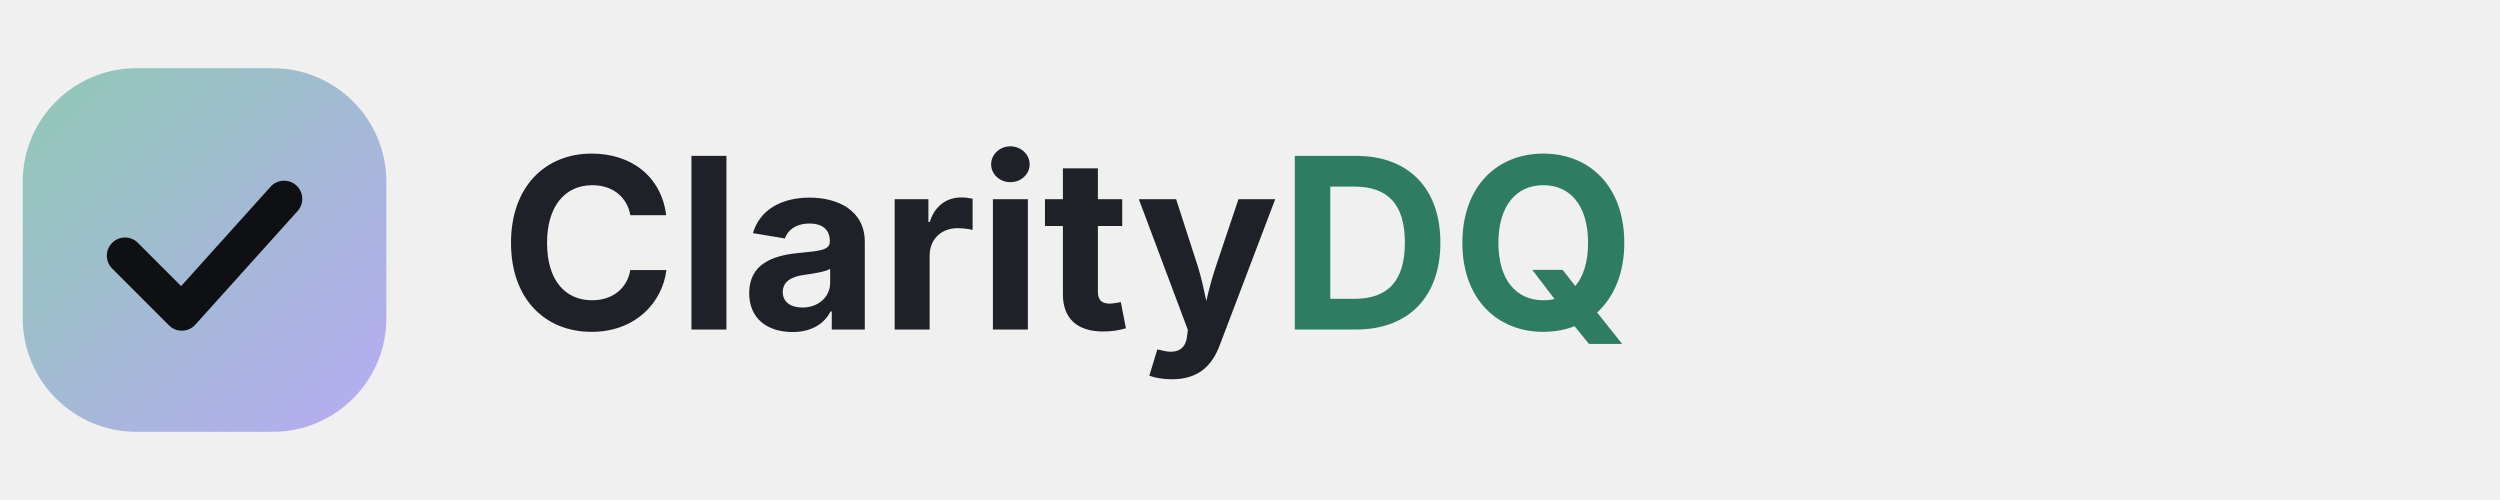
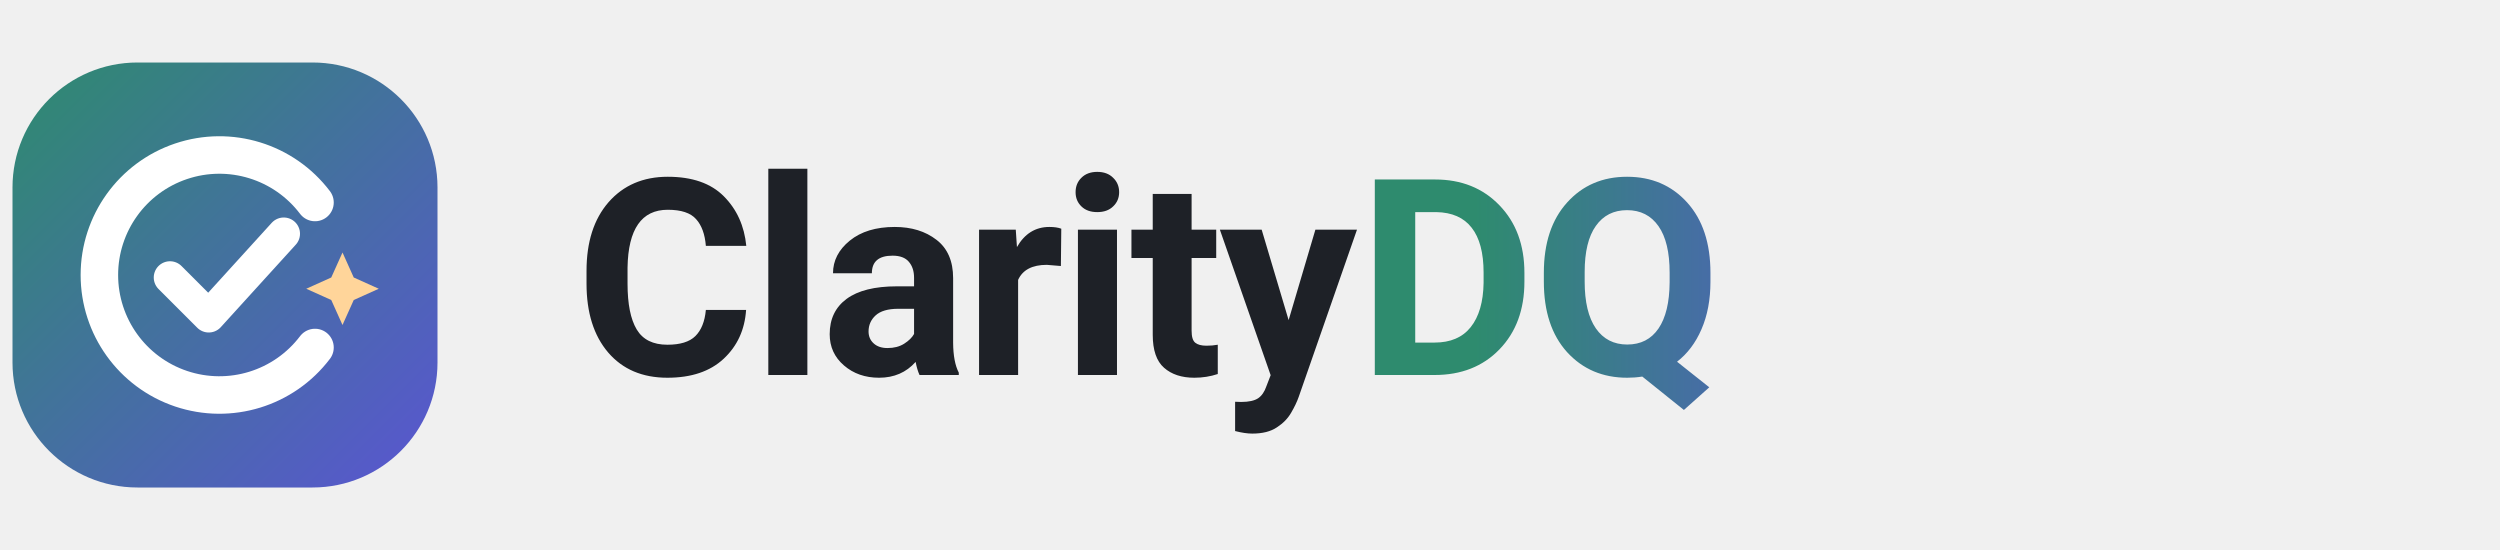
- <svg xmlns="http://www.w3.org/2000/svg" width="220" height="44" viewBox="0 0 220 44">
+ <svg xmlns="http://www.w3.org/2000/svg" width="200" height="44" viewBox="0 0 200 44">
  <defs>
-     <linearGradient id="g" x1="0" y1="0" x2="1" y2="1">
-       <stop offset="0" stop-color="#8FC9B4" />
-       <stop offset="1" stop-color="#B7ABF4" />
+     <linearGradient id="cdq-tile" x1="0" y1="0" x2="1" y2="1">
+       <stop offset="0" stop-color="#2E8B6E" />
+       <stop offset="1" stop-color="#5A55D2" />
+     </linearGradient>
+     <linearGradient id="cdq-text" gradientUnits="userSpaceOnUse" x1="118" y1="0" x2="152" y2="0">
+       <stop offset="0" stop-color="#2E8B6E" />
+       <stop offset="1" stop-color="#5A55D2" />
    </linearGradient>
  </defs>
-   <rect x="2" y="6" width="32" height="32" rx="10" fill="url(#g)" />
-   <path d="M11 22.5l5 5 9-10" fill="none" stroke="#0E1013" stroke-width="3.2" stroke-linecap="round" stroke-linejoin="round" />
-   <text x="44" y="29" font-family="Segoe UI, Inter, Arial, sans-serif" font-size="21" font-weight="700" fill="#1E2127">Clarity<tspan fill="#2E7D63">DQ</tspan>
+   <g transform="translate(0 4)">
+     <rect x="1" y="1" width="34" height="34" rx="10" fill="url(#cdq-tile)" />
+     <path d="M25.2 12.2A9.6 9.6 0 1 0 25.2 23.8" fill="none" stroke="#fff" stroke-width="3" stroke-linecap="round" />
+     <path d="M13.6 18.2l3.1 3.1 6-6.6" fill="none" stroke="#fff" stroke-width="2.6" stroke-linecap="round" stroke-linejoin="round" />
+     <path d="M27.4 16.2l.9 2 2 .9-2 .9-.9 2-.9-2-2-.9 2-.9z" fill="#FFD59A" />
+   </g>
+   <text x="46" y="30" font-family="'Segoe UI', -apple-system, 'Helvetica Neue', Roboto, Arial, sans-serif" font-size="22" font-weight="700" letter-spacing="-0.3" fill="#1E2127">Clarity<tspan fill="url(#cdq-text)">DQ</tspan>
  </text>
</svg>
